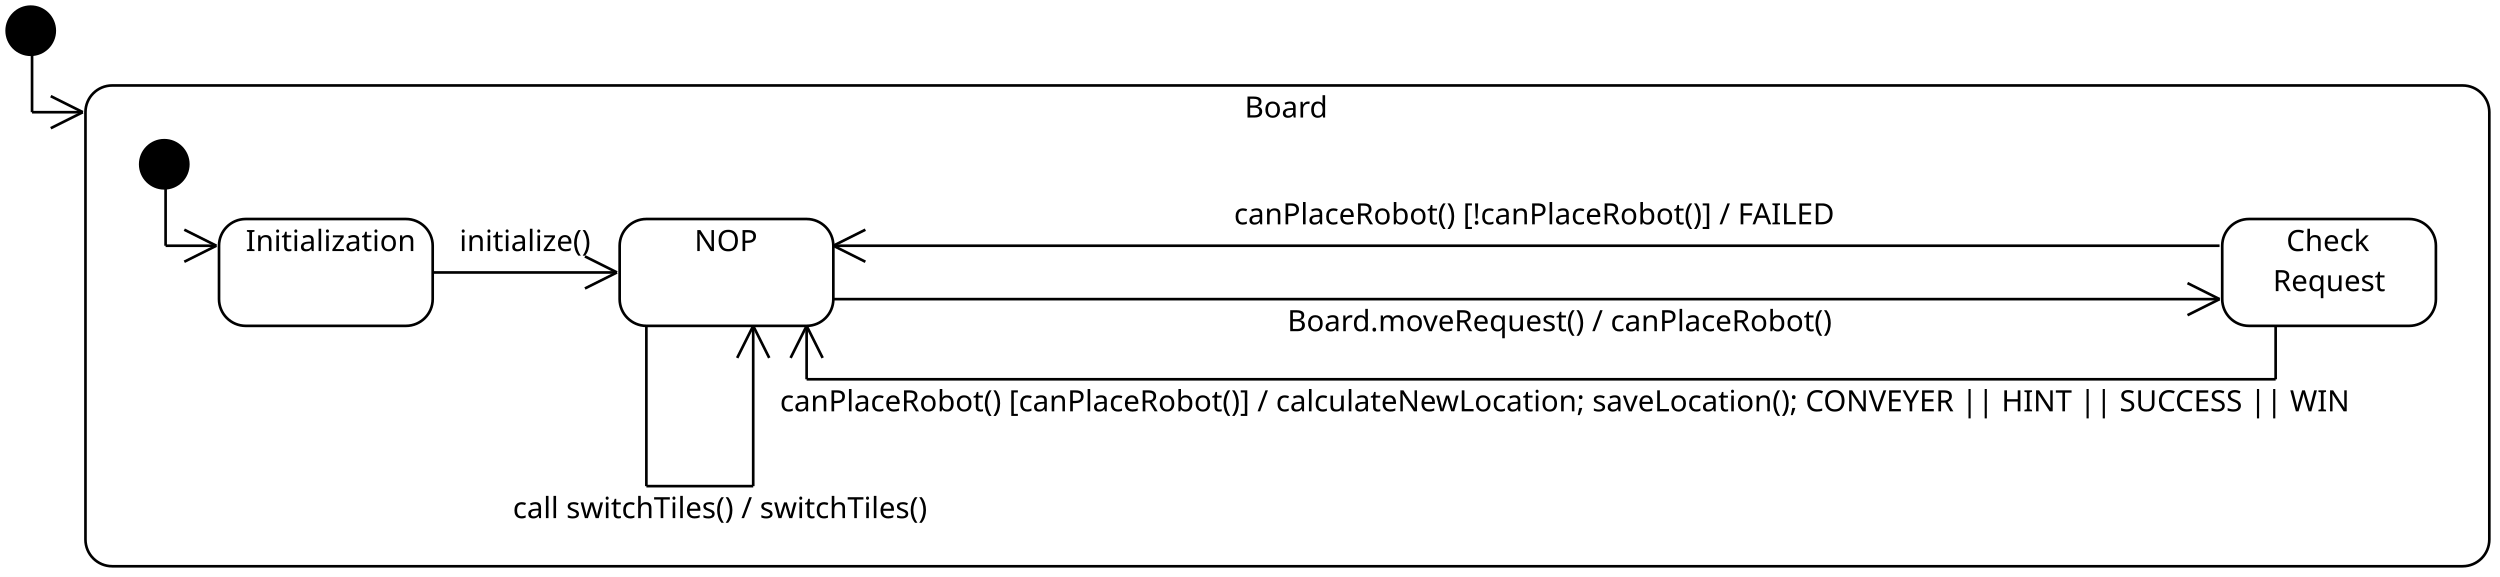
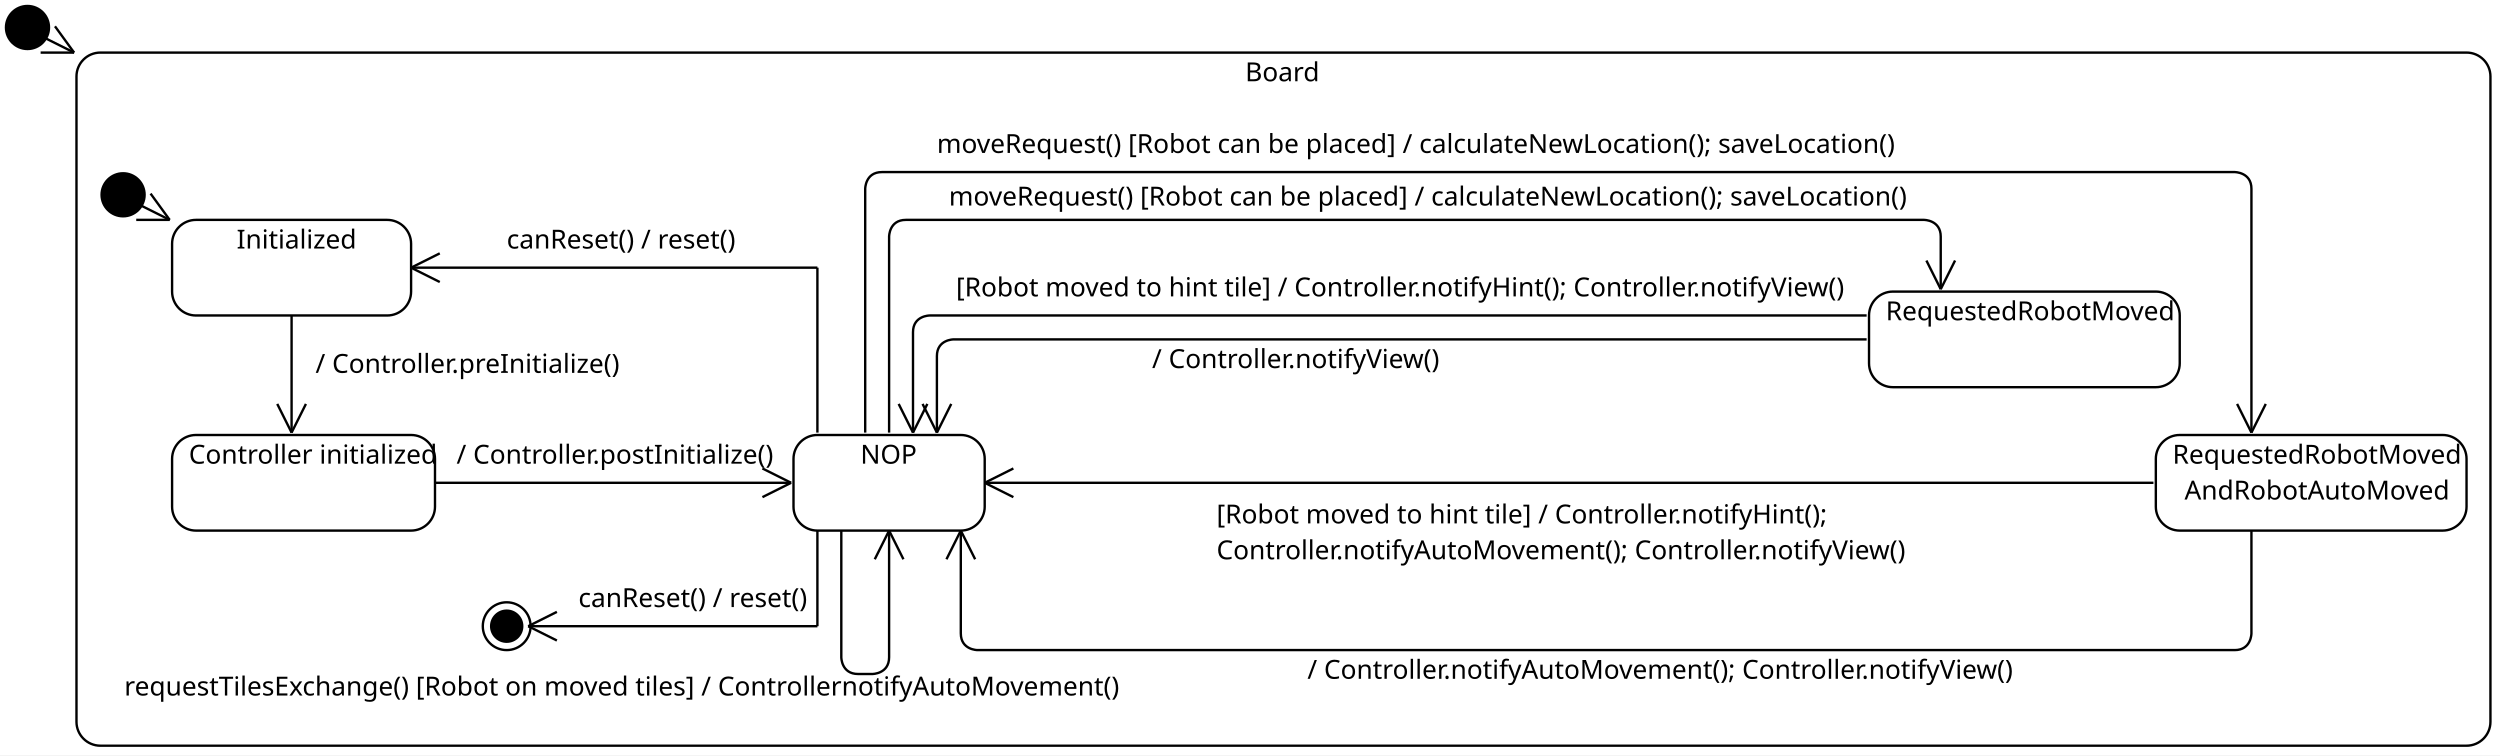
- <svg xmlns="http://www.w3.org/2000/svg" fill-opacity="0" color-rendering="auto" color-interpolation="auto" stroke="rgb(0,0,0)" text-rendering="auto" stroke-linecap="square" width="936" stroke-miterlimit="10" stroke-opacity="0" shape-rendering="auto" fill="rgb(0,0,0)" stroke-dasharray="none" font-weight="normal" stroke-width="1" height="216" font-family="'Dialog'" font-style="normal" stroke-linejoin="miter" font-size="12" stroke-dashoffset="0" image-rendering="auto">
+ <svg xmlns="http://www.w3.org/2000/svg" fill-opacity="0" color-rendering="auto" color-interpolation="auto" stroke="rgb(0,0,0)" text-rendering="auto" stroke-linecap="square" width="1046" stroke-miterlimit="10" stroke-opacity="0" shape-rendering="auto" fill="rgb(0,0,0)" stroke-dasharray="none" font-weight="normal" stroke-width="1" height="316" font-family="'Dialog'" font-style="normal" stroke-linejoin="miter" font-size="12" stroke-dashoffset="0" image-rendering="auto">
  <defs id="genericDefs" />
  <g>
    <defs id="defs1">
      <clipPath clipPathUnits="userSpaceOnUse" id="clipPath1">
-         <path d="M-7 -7 L911 -7 L911 191 L-7 191 L-7 -7 Z" />
+         <path d="M-7 -7 L31 -7 L31 31 L-7 31 L-7 -7 Z" />
      </clipPath>
      <clipPath clipPathUnits="userSpaceOnUse" id="clipPath2">
-         <path d="M-7 -7 L31 -7 L31 31 L-7 31 L-7 -7 Z" />
+         <path d="M-7 -7 L1021 -7 L1021 301 L-7 301 L-7 -7 Z" />
      </clipPath>
      <clipPath clipPathUnits="userSpaceOnUse" id="clipPath3">
-         <path d="M-7 -7 L911 -7 L911 176 L-7 176 L-7 -7 Z" />
+         <path d="M-7 -7 L1021 -7 L1021 281 L-7 281 L-7 -7 Z" />
      </clipPath>
      <clipPath clipPathUnits="userSpaceOnUse" id="clipPath4">
+         <path d="M-7 -7 L111 -7 L111 51 L-7 51 L-7 -7 Z" />
+       </clipPath>
+       <clipPath clipPathUnits="userSpaceOnUse" id="clipPath5">
        <path d="M-7 -7 L91 -7 L91 51 L-7 51 L-7 -7 Z" />
      </clipPath>
-       <clipPath clipPathUnits="userSpaceOnUse" id="clipPath5">
-         <path d="M-80 -30 L160 -30 L160 60 L-80 60 L-80 -30 Z" />
-       </clipPath>
      <clipPath clipPathUnits="userSpaceOnUse" id="clipPath6">
+         <path d="M-7 -7 L121 -7 L121 51 L-7 51 L-7 -7 Z" />
+       </clipPath>
+       <clipPath clipPathUnits="userSpaceOnUse" id="clipPath7">
+         <path d="M-7 -7 L141 -7 L141 51 L-7 51 L-7 -7 Z" />
+       </clipPath>
+       <clipPath clipPathUnits="userSpaceOnUse" id="clipPath8">
+         <path d="M-130 -30 L260 -30 L260 60 L-130 60 L-130 -30 Z" />
+       </clipPath>
+       <clipPath clipPathUnits="userSpaceOnUse" id="clipPath9">
+         <path d="M-130 -15 L260 -15 L260 30 L-130 30 L-130 -15 Z" />
+       </clipPath>
+       <clipPath clipPathUnits="userSpaceOnUse" id="clipPath10">
+         <path d="M-110 -15 L220 -15 L220 30 L-110 30 L-110 -15 Z" />
+       </clipPath>
+       <clipPath clipPathUnits="userSpaceOnUse" id="clipPath11">
        <path d="M-80 -15 L160 -15 L160 30 L-80 30 L-80 -15 Z" />
      </clipPath>
-       <clipPath clipPathUnits="userSpaceOnUse" id="clipPath7">
-         <path d="M-900 -15 L1800 -15 L1800 30 L-900 30 L-900 -15 Z" />
-       </clipPath>
-       <clipPath clipPathUnits="userSpaceOnUse" id="clipPath8">
-         <path d="M0 0 L123 0 L123 126 L0 126 L0 0 Z" />
-       </clipPath>
-       <clipPath clipPathUnits="userSpaceOnUse" id="clipPath9">
-         <path d="M0 0 L173 0 L173 104 L0 104 L0 0 Z" />
-       </clipPath>
-       <clipPath clipPathUnits="userSpaceOnUse" id="clipPath10">
-         <path d="M0 0 L623 0 L623 104 L0 104 L0 0 Z" />
-       </clipPath>
-       <clipPath clipPathUnits="userSpaceOnUse" id="clipPath11">
-         <path d="M0 0 L654 0 L654 124 L0 124 L0 0 Z" />
-       </clipPath>
      <clipPath clipPathUnits="userSpaceOnUse" id="clipPath12">
-         <path d="M0 0 L144 0 L144 164 L0 164 L0 0 Z" />
+         <path d="M-100 -15 L200 -15 L200 30 L-100 30 L-100 -15 Z" />
      </clipPath>
      <clipPath clipPathUnits="userSpaceOnUse" id="clipPath13">
-         <path d="M-172 -16 L344 -16 L344 32 L-172 32 L-172 -16 Z" />
+         <path d="M-1010 -15 L2020 -15 L2020 30 L-1010 30 L-1010 -15 Z" />
      </clipPath>
      <clipPath clipPathUnits="userSpaceOnUse" id="clipPath14">
-         <path d="M-592 -16 L1184 -16 L1184 32 L-592 32 L-592 -16 Z" />
+         <path d="M0 0 L124 0 L124 164 L0 164 L0 0 Z" />
      </clipPath>
      <clipPath clipPathUnits="userSpaceOnUse" id="clipPath15">
-         <path d="M-244 -16 L488 -16 L488 32 L-244 32 L-244 -16 Z" />
+         <path d="M0 0 L274 0 L274 173 L0 173 L0 0 Z" />
      </clipPath>
      <clipPath clipPathUnits="userSpaceOnUse" id="clipPath16">
-         <path d="M-220 -16 L440 -16 L440 32 L-220 32 L-220 -16 Z" />
+         <path d="M0 0 L684 0 L684 213 L0 213 L0 0 Z" />
      </clipPath>
      <clipPath clipPathUnits="userSpaceOnUse" id="clipPath17">
-         <path d="M-66 -15 L132 -15 L132 30 L-66 30 L-66 -15 Z" />
+         <path d="M0 0 L593 0 L593 104 L0 104 L0 0 Z" />
+       </clipPath>
+       <clipPath clipPathUnits="userSpaceOnUse" id="clipPath18">
+         <path d="M0 0 L644 0 L644 154 L0 154 L0 0 Z" />
+       </clipPath>
+       <clipPath clipPathUnits="userSpaceOnUse" id="clipPath19">
+         <path d="M0 0 L116 0 L116 110 L0 110 L0 0 Z" />
+       </clipPath>
+       <clipPath clipPathUnits="userSpaceOnUse" id="clipPath20">
+         <path d="M0 0 L225 0 L225 144 L0 144 L0 0 Z" />
+       </clipPath>
+       <clipPath clipPathUnits="userSpaceOnUse" id="clipPath21">
+         <path d="M0 0 L503 0 L503 153 L0 153 L0 0 Z" />
+       </clipPath>
+       <clipPath clipPathUnits="userSpaceOnUse" id="clipPath22">
+         <path d="M0 0 L493 0 L493 143 L0 143 L0 0 Z" />
+       </clipPath>
+       <clipPath clipPathUnits="userSpaceOnUse" id="clipPath23">
+         <path d="M0 0 L104 0 L104 153 L0 153 L0 0 Z" />
+       </clipPath>
+       <clipPath clipPathUnits="userSpaceOnUse" id="clipPath24">
+         <path d="M0 0 L253 0 L253 104 L0 104 L0 0 Z" />
+       </clipPath>
+       <clipPath clipPathUnits="userSpaceOnUse" id="clipPath25">
+         <path d="M0 0 L544 0 L544 193 L0 193 L0 0 Z" />
+       </clipPath>
+       <clipPath clipPathUnits="userSpaceOnUse" id="clipPath26">
+         <path d="M-438 -20 L876 -20 L876 40 L-438 40 L-438 -20 Z" />
+       </clipPath>
+       <clipPath clipPathUnits="userSpaceOnUse" id="clipPath27">
+         <path d="M-145 -16 L290 -16 L290 32 L-145 32 L-145 -16 Z" />
+       </clipPath>
+       <clipPath clipPathUnits="userSpaceOnUse" id="clipPath28">
+         <path d="M-140 -15 L280 -15 L280 30 L-140 30 L-140 -15 Z" />
+       </clipPath>
+       <clipPath clipPathUnits="userSpaceOnUse" id="clipPath29">
+         <path d="M-134 -16 L268 -16 L268 32 L-134 32 L-134 -16 Z" />
+       </clipPath>
+       <clipPath clipPathUnits="userSpaceOnUse" id="clipPath30">
+         <path d="M-369 -16 L738 -16 L738 32 L-369 32 L-369 -16 Z" />
+       </clipPath>
+       <clipPath clipPathUnits="userSpaceOnUse" id="clipPath31">
+         <path d="M-115 -16 L230 -16 L230 32 L-115 32 L-115 -16 Z" />
+       </clipPath>
+       <clipPath clipPathUnits="userSpaceOnUse" id="clipPath32">
+         <path d="M-302 -15 L604 -15 L604 30 L-302 30 L-302 -15 Z" />
+       </clipPath>
+       <clipPath clipPathUnits="userSpaceOnUse" id="clipPath33">
+         <path d="M-390 -40 L780 -40 L780 80 L-390 80 L-390 -40 Z" />
+       </clipPath>
+       <clipPath clipPathUnits="userSpaceOnUse" id="clipPath34">
+         <path d="M-407 -15 L814 -15 L814 30 L-407 30 L-407 -15 Z" />
+       </clipPath>
+       <clipPath clipPathUnits="userSpaceOnUse" id="clipPath35">
+         <path d="M-116 -16 L232 -16 L232 32 L-116 32 L-116 -16 Z" />
+       </clipPath>
+       <clipPath clipPathUnits="userSpaceOnUse" id="clipPath36">
+         <path d="M-413 -15 L826 -15 L826 30 L-413 30 L-413 -15 Z" />
      </clipPath>
    </defs>
    <g fill="white" text-rendering="geometricPrecision" fill-opacity="1" stroke-opacity="1" stroke="white">
-       <rect x="0" width="936" height="216" y="0" stroke="none" />
-     </g>
-     <g font-size="11" stroke-linecap="butt" transform="translate(32,32)" fill-opacity="1" fill="black" text-rendering="geometricPrecision" font-family="sans-serif" stroke-linejoin="round" stroke="black" stroke-opacity="1" stroke-miterlimit="0">
-       <rect x="0" y="0" clip-path="url(#clipPath1)" fill="none" width="900" rx="10" ry="10" height="180" />
+       <rect x="0" width="1046" height="316" y="0" stroke="none" />
    </g>
    <g font-size="11" transform="translate(2,2)" fill-opacity="1" fill="black" text-rendering="geometricPrecision" font-family="sans-serif" stroke="black" stroke-opacity="1">
-       <circle r="9.5" clip-path="url(#clipPath2)" cx="9.5" cy="9.5" stroke="none" />
-     </g>
-     <g font-size="11" stroke-linecap="butt" transform="translate(82,82)" fill-opacity="1" fill="black" text-rendering="geometricPrecision" font-family="sans-serif" stroke-linejoin="round" stroke="black" stroke-opacity="1" stroke-miterlimit="0">
-       <rect x="0" y="0" clip-path="url(#clipPath4)" fill="none" width="80" rx="10" ry="10" height="40" />
-     </g>
-     <g font-size="11" transform="translate(52,52)" fill-opacity="1" fill="black" text-rendering="geometricPrecision" font-family="sans-serif" stroke="black" stroke-opacity="1">
-       <circle r="9.5" clip-path="url(#clipPath2)" cx="9.5" cy="9.5" stroke="none" />
-     </g>
-     <g font-size="11" stroke-linecap="butt" transform="translate(232,82)" fill-opacity="1" fill="black" text-rendering="geometricPrecision" font-family="sans-serif" stroke-linejoin="round" stroke="black" stroke-opacity="1" stroke-miterlimit="0">
-       <rect x="0" y="0" clip-path="url(#clipPath4)" fill="none" width="80" rx="10" ry="10" height="40" />
-     </g>
-     <g font-size="11" stroke-linecap="butt" transform="translate(832,82)" fill-opacity="1" fill="black" text-rendering="geometricPrecision" font-family="sans-serif" stroke-linejoin="round" stroke="black" stroke-opacity="1" stroke-miterlimit="0">
-       <rect x="0" y="0" clip-path="url(#clipPath4)" fill="none" width="80" rx="10" ry="10" height="40" />
-     </g>
-     <g font-size="11" transform="translate(832,82)" fill-opacity="1" fill="black" text-rendering="geometricPrecision" font-family="sans-serif" stroke="black" stroke-opacity="1">
-       <text x="24" xml:space="preserve" y="12" clip-path="url(#clipPath5)" stroke="none">Check</text>
-       <text x="19" xml:space="preserve" y="27" clip-path="url(#clipPath5)" stroke="none">Request</text>
-     </g>
-     <g font-size="11" transform="translate(232,82)" fill-opacity="1" fill="black" text-rendering="geometricPrecision" font-family="sans-serif" stroke="black" stroke-opacity="1">
-       <text x="28" xml:space="preserve" y="12" clip-path="url(#clipPath6)" stroke="none">NOP</text>
-     </g>
-     <g font-size="11" transform="translate(82,82)" fill-opacity="1" fill="black" text-rendering="geometricPrecision" font-family="sans-serif" stroke="black" stroke-opacity="1">
-       <text x="10" xml:space="preserve" y="12" clip-path="url(#clipPath6)" stroke="none">Initialization</text>
-     </g>
-     <g font-size="11" transform="translate(32,32)" fill-opacity="1" fill="black" text-rendering="geometricPrecision" font-family="sans-serif" stroke="black" stroke-opacity="1">
-       <text x="434" xml:space="preserve" y="12" clip-path="url(#clipPath7)" stroke="none">Board</text>
-     </g>
-     <g font-size="11" stroke-linecap="butt" transform="translate(-38,-30)" fill-opacity="1" fill="black" text-rendering="geometricPrecision" font-family="sans-serif" stroke-linejoin="round" stroke="black" stroke-opacity="1">
-       <line y2="72" fill="none" x1="50" clip-path="url(#clipPath8)" x2="50" y1="50" />
-       <line y2="72" fill="none" x1="50" clip-path="url(#clipPath8)" x2="69" y1="72" />
-       <line y2="66" fill="none" x1="69" clip-path="url(#clipPath8)" x2="57" y1="72" />
-       <line y2="78" fill="none" x1="69" clip-path="url(#clipPath8)" x2="57" y1="72" />
-     </g>
-     <g font-size="11" stroke-linecap="butt" transform="translate(12,20)" fill-opacity="1" fill="black" text-rendering="geometricPrecision" font-family="sans-serif" stroke-linejoin="round" stroke="black" stroke-opacity="1">
-       <line y2="72" fill="none" x1="50" clip-path="url(#clipPath8)" x2="50" y1="50" />
-       <line y2="72" fill="none" x1="50" clip-path="url(#clipPath8)" x2="69" y1="72" />
-       <line y2="66" fill="none" x1="69" clip-path="url(#clipPath8)" x2="57" y1="72" />
-       <line y2="78" fill="none" x1="69" clip-path="url(#clipPath8)" x2="57" y1="72" />
-     </g>
-     <g font-size="11" stroke-linecap="butt" transform="translate(112,52)" fill-opacity="1" fill="black" text-rendering="geometricPrecision" font-family="sans-serif" stroke-linejoin="round" stroke="black" stroke-opacity="1">
-       <line y2="50" fill="none" x1="50" clip-path="url(#clipPath9)" x2="119" y1="50" />
-       <line y2="44" fill="none" x1="119" clip-path="url(#clipPath9)" x2="107" y1="50" />
-       <line y2="56" fill="none" x1="119" clip-path="url(#clipPath9)" x2="107" y1="50" />
-     </g>
-     <g font-size="11" stroke-linecap="butt" transform="translate(262,62)" fill-opacity="1" fill="black" text-rendering="geometricPrecision" font-family="sans-serif" stroke-linejoin="round" stroke="black" stroke-opacity="1">
-       <line y2="50" fill="none" x1="50" clip-path="url(#clipPath10)" x2="569" y1="50" />
-       <line y2="44" fill="none" x1="569" clip-path="url(#clipPath10)" x2="557" y1="50" />
-       <line y2="56" fill="none" x1="569" clip-path="url(#clipPath10)" x2="557" y1="50" />
-     </g>
-     <g font-size="11" stroke-linecap="butt" transform="translate(262,42)" fill-opacity="1" fill="black" text-rendering="geometricPrecision" font-family="sans-serif" stroke-linejoin="round" stroke="black" stroke-opacity="1">
-       <line y2="50" fill="none" x1="569" clip-path="url(#clipPath10)" x2="50" y1="50" />
-       <line y2="56" fill="none" x1="50" clip-path="url(#clipPath10)" x2="62" y1="50" />
-       <line y2="44" fill="none" x1="50" clip-path="url(#clipPath10)" x2="62" y1="50" />
-     </g>
-     <g font-size="11" stroke-linecap="butt" transform="translate(252,72)" fill-opacity="1" fill="black" text-rendering="geometricPrecision" font-family="sans-serif" stroke-linejoin="round" stroke="black" stroke-opacity="1">
-       <line y2="70" fill="none" x1="600" clip-path="url(#clipPath11)" x2="600" y1="50" />
-       <line y2="70" fill="none" x1="600" clip-path="url(#clipPath11)" x2="50" y1="70" />
-       <line y2="50" fill="none" x1="50" clip-path="url(#clipPath11)" x2="50" y1="70" />
-       <line y2="62" fill="none" x1="50" clip-path="url(#clipPath11)" x2="44" y1="50" />
-       <line y2="62" fill="none" x1="50" clip-path="url(#clipPath11)" x2="56" y1="50" />
-     </g>
-     <g font-size="11" stroke-linecap="butt" transform="translate(192,72)" fill-opacity="1" fill="black" text-rendering="geometricPrecision" font-family="sans-serif" stroke-linejoin="round" stroke="black" stroke-opacity="1">
-       <line y2="110" fill="none" x1="50" clip-path="url(#clipPath12)" x2="50" y1="50" />
-       <line y2="110" fill="none" x1="50" clip-path="url(#clipPath12)" x2="90" y1="110" />
-       <line y2="50" fill="none" x1="90" clip-path="url(#clipPath12)" x2="90" y1="110" />
-       <line y2="62" fill="none" x1="90" clip-path="url(#clipPath12)" x2="84" y1="50" />
-       <line y2="62" fill="none" x1="90" clip-path="url(#clipPath12)" x2="96" y1="50" />
-     </g>
-     <g font-size="11" transform="translate(182,182)" fill-opacity="1" fill="black" text-rendering="geometricPrecision" font-family="sans-serif" stroke="black" stroke-opacity="1">
-       <text x="10" xml:space="preserve" y="12" clip-path="url(#clipPath13)" stroke="none">call switchTiles() / switchTiles()</text>
-     </g>
-     <g font-size="11" transform="translate(282,142)" fill-opacity="1" fill="black" text-rendering="geometricPrecision" font-family="sans-serif" stroke="black" stroke-opacity="1">
-       <text x="10" xml:space="preserve" y="12" clip-path="url(#clipPath14)" stroke="none">canPlaceRobot() [canPlaceRobot()] / calculateNewLocation; saveLocation(); CONVEYER || HINT || SUCCESS || WIN</text>
-     </g>
-     <g font-size="11" transform="translate(452,72)" fill-opacity="1" fill="black" text-rendering="geometricPrecision" font-family="sans-serif" stroke="black" stroke-opacity="1">
-       <text x="10" xml:space="preserve" y="12" clip-path="url(#clipPath15)" stroke="none">canPlaceRobot() [!canPlaceRobot()] / FAILED</text>
-     </g>
-     <g font-size="11" transform="translate(472,112)" fill-opacity="1" fill="black" text-rendering="geometricPrecision" font-family="sans-serif" stroke="black" stroke-opacity="1">
-       <text x="10" xml:space="preserve" y="12" clip-path="url(#clipPath16)" stroke="none">Board.moveRequest() / canPlaceRobot()</text>
-     </g>
-     <g font-size="11" transform="translate(162,82)" fill-opacity="1" fill="black" text-rendering="geometricPrecision" font-family="sans-serif" stroke="black" stroke-opacity="1">
-       <text x="10" xml:space="preserve" y="12" clip-path="url(#clipPath17)" stroke="none">initialize()</text>
-     </g>
-     <g font-size="10" transform="rotate(-45) translate(-153.1481,0)" fill-opacity="1" fill="rgb(120,120,120)" text-rendering="geometricPrecision" stroke="rgb(120,120,120)" stroke-opacity="1" />
+       <circle r="9.5" clip-path="url(#clipPath1)" cx="9.5" cy="9.5" stroke="none" />
+     </g>
+     <g font-size="11" stroke-linecap="butt" transform="translate(32,22)" fill-opacity="1" fill="black" text-rendering="geometricPrecision" font-family="sans-serif" stroke-linejoin="round" stroke="black" stroke-opacity="1" stroke-miterlimit="0">
+       <rect x="0" y="0" clip-path="url(#clipPath2)" fill="none" width="1010" rx="10" ry="10" height="290" />
+     </g>
+     <g font-size="11" stroke-linecap="butt" transform="translate(72,92)" fill-opacity="1" fill="black" text-rendering="geometricPrecision" font-family="sans-serif" stroke-linejoin="round" stroke="black" stroke-opacity="1" stroke-miterlimit="0">
+       <rect x="0" y="0" clip-path="url(#clipPath4)" fill="none" width="100" rx="10" ry="10" height="40" />
+     </g>
+     <g font-size="11" transform="translate(42,72)" fill-opacity="1" fill="black" text-rendering="geometricPrecision" font-family="sans-serif" stroke="black" stroke-opacity="1">
+       <circle r="9.5" clip-path="url(#clipPath1)" cx="9.5" cy="9.5" stroke="none" />
+     </g>
+     <g font-size="11" stroke-linecap="butt" transform="translate(332,182)" fill-opacity="1" fill="black" text-rendering="geometricPrecision" font-family="sans-serif" stroke-linejoin="round" stroke="black" stroke-opacity="1" stroke-miterlimit="0">
+       <rect x="0" y="0" clip-path="url(#clipPath5)" fill="none" width="80" rx="10" ry="10" height="40" />
+     </g>
+     <g font-size="11" transform="translate(72,182)" fill-opacity="1" fill="white" text-rendering="geometricPrecision" font-family="sans-serif" stroke="white" stroke-opacity="1">
+       <rect x="0" y="0" clip-path="url(#clipPath6)" width="110" rx="10" ry="10" height="40" stroke="none" />
+     </g>
+     <g font-size="11" stroke-linecap="butt" transform="translate(72,182)" fill-opacity="1" fill="black" text-rendering="geometricPrecision" font-family="sans-serif" stroke-linejoin="round" stroke="black" stroke-opacity="1" stroke-miterlimit="0">
+       <rect x="0" y="0" clip-path="url(#clipPath6)" fill="none" width="110" rx="10" ry="10" height="40" />
+     </g>
+     <g font-size="11" transform="translate(782,122)" fill-opacity="1" fill="white" text-rendering="geometricPrecision" font-family="sans-serif" stroke="white" stroke-opacity="1">
+       <rect x="0" y="0" clip-path="url(#clipPath7)" width="130" rx="10" ry="10" height="40" stroke="none" />
+     </g>
+     <g font-size="11" stroke-linecap="butt" transform="translate(782,122)" fill-opacity="1" fill="black" text-rendering="geometricPrecision" font-family="sans-serif" stroke-linejoin="round" stroke="black" stroke-opacity="1" stroke-miterlimit="0">
+       <rect x="0" y="0" clip-path="url(#clipPath7)" fill="none" width="130" rx="10" ry="10" height="40" />
+     </g>
+     <g font-size="11" transform="translate(902,182)" fill-opacity="1" fill="white" text-rendering="geometricPrecision" font-family="sans-serif" stroke="white" stroke-opacity="1">
+       <rect x="0" y="0" clip-path="url(#clipPath7)" width="130" rx="10" ry="10" height="40" stroke="none" />
+     </g>
+     <g font-size="11" stroke-linecap="butt" transform="translate(902,182)" fill-opacity="1" fill="black" text-rendering="geometricPrecision" font-family="sans-serif" stroke-linejoin="round" stroke="black" stroke-opacity="1" stroke-miterlimit="0">
+       <rect x="0" y="0" clip-path="url(#clipPath7)" fill="none" width="130" rx="10" ry="10" height="40" />
+     </g>
+     <g font-size="11" transform="translate(202,252)" fill-opacity="1" fill="black" text-rendering="geometricPrecision" font-family="sans-serif" stroke="black" stroke-opacity="1">
+       <circle r="7" clip-path="url(#clipPath1)" cx="10" cy="10" stroke="none" />
+       <circle stroke-linecap="butt" clip-path="url(#clipPath1)" fill="none" stroke-linejoin="round" r="10" cx="10" cy="10" stroke-miterlimit="0" />
+     </g>
+     <g font-size="11" transform="translate(902,182)" fill-opacity="1" fill="black" text-rendering="geometricPrecision" font-family="sans-serif" stroke="black" stroke-opacity="1">
+       <text x="7" xml:space="preserve" y="12" clip-path="url(#clipPath8)" stroke="none">RequestedRobotMoved</text>
+       <text x="12" xml:space="preserve" y="27" clip-path="url(#clipPath8)" stroke="none">AndRobotAutoMoved</text>
+     </g>
+     <g font-size="11" transform="translate(782,122)" fill-opacity="1" fill="black" text-rendering="geometricPrecision" font-family="sans-serif" stroke="black" stroke-opacity="1">
+       <text x="7" xml:space="preserve" y="12" clip-path="url(#clipPath9)" stroke="none">RequestedRobotMoved</text>
+     </g>
+     <g font-size="11" transform="translate(72,182)" fill-opacity="1" fill="black" text-rendering="geometricPrecision" font-family="sans-serif" stroke="black" stroke-opacity="1">
+       <text x="7" xml:space="preserve" y="12" clip-path="url(#clipPath10)" stroke="none">Controller initialized</text>
+     </g>
+     <g font-size="11" transform="translate(332,182)" fill-opacity="1" fill="black" text-rendering="geometricPrecision" font-family="sans-serif" stroke="black" stroke-opacity="1">
+       <text x="28" xml:space="preserve" y="12" clip-path="url(#clipPath11)" stroke="none">NOP</text>
+     </g>
+     <g font-size="11" transform="translate(72,92)" fill-opacity="1" fill="black" text-rendering="geometricPrecision" font-family="sans-serif" stroke="black" stroke-opacity="1">
+       <text x="27" xml:space="preserve" y="12" clip-path="url(#clipPath12)" stroke="none">Initialized</text>
+     </g>
+     <g font-size="11" transform="translate(32,22)" fill-opacity="1" fill="black" text-rendering="geometricPrecision" font-family="sans-serif" stroke="black" stroke-opacity="1">
+       <text x="489" xml:space="preserve" y="12" clip-path="url(#clipPath13)" stroke="none">Board</text>
+     </g>
+     <g font-size="11" stroke-linecap="butt" transform="translate(302,172)" fill-opacity="1" fill="black" text-rendering="geometricPrecision" font-family="sans-serif" stroke-linejoin="round" stroke="black" stroke-opacity="1">
+       <path fill="none" d="M50 50 L50 103 C50 103 50 110 57 110 M57 110 L63 110 C63 110 70 110 70 103 M70 103 L70 50" clip-path="url(#clipPath14)" />
+       <line y2="62" fill="none" x1="70" clip-path="url(#clipPath14)" x2="64" y1="50" />
+       <line y2="62" fill="none" x1="70" clip-path="url(#clipPath14)" x2="76" y1="50" />
+     </g>
+     <g font-size="11" stroke-linecap="butt" transform="translate(122,62)" fill-opacity="1" fill="black" text-rendering="geometricPrecision" font-family="sans-serif" stroke-linejoin="round" stroke="black" stroke-opacity="1">
+       <line y2="50" fill="none" x1="220" clip-path="url(#clipPath15)" x2="220" y1="119" />
+       <line y2="50" fill="none" x1="220" clip-path="url(#clipPath15)" x2="50" y1="50" />
+       <line y2="56" fill="none" x1="50" clip-path="url(#clipPath15)" x2="62" y1="50" />
+       <line y2="44" fill="none" x1="50" clip-path="url(#clipPath15)" x2="62" y1="50" />
+     </g>
+     <g font-size="11" stroke-linecap="butt" transform="translate(312,22)" fill-opacity="1" fill="black" text-rendering="geometricPrecision" font-family="sans-serif" stroke-linejoin="round" stroke="black" stroke-opacity="1">
+       <path fill="none" d="M50 159 L50 57 C50 57 50 50 57 50 M57 50 L623 50 C623 50 630 50 630 57 M630 57 L630 159" clip-path="url(#clipPath16)" />
+       <line y2="147" fill="none" x1="630" clip-path="url(#clipPath16)" x2="636" y1="159" />
+       <line y2="147" fill="none" x1="630" clip-path="url(#clipPath16)" x2="624" y1="159" />
+     </g>
+     <g font-size="11" stroke-linecap="butt" transform="translate(362,152)" fill-opacity="1" fill="black" text-rendering="geometricPrecision" font-family="sans-serif" stroke-linejoin="round" stroke="black" stroke-opacity="1">
+       <line y2="50" fill="none" x1="539" clip-path="url(#clipPath17)" x2="50" y1="50" />
+       <line y2="56" fill="none" x1="50" clip-path="url(#clipPath17)" x2="62" y1="50" />
+       <line y2="44" fill="none" x1="50" clip-path="url(#clipPath17)" x2="62" y1="50" />
+     </g>
+     <g font-size="11" stroke-linecap="butt" transform="translate(352,172)" fill-opacity="1" fill="black" text-rendering="geometricPrecision" font-family="sans-serif" stroke-linejoin="round" stroke="black" stroke-opacity="1">
+       <path fill="none" d="M590 50 L590 93 C590 93 590 100 583 100 M583 100 L57 100 C57 100 50 100 50 93 M50 93 L50 50" clip-path="url(#clipPath18)" />
+       <line y2="62" fill="none" x1="50" clip-path="url(#clipPath18)" x2="44" y1="50" />
+       <line y2="62" fill="none" x1="50" clip-path="url(#clipPath18)" x2="56" y1="50" />
+     </g>
+     <g font-size="11" stroke-linecap="butt" transform="translate(9,36)" fill-opacity="1" fill="black" text-rendering="geometricPrecision" font-family="sans-serif" stroke-linejoin="round" stroke="black" stroke-opacity="1">
+       <line y2="56" fill="none" x1="50" clip-path="url(#clipPath19)" x2="62" y1="50" />
+       <line y2="45" fill="none" x1="62" clip-path="url(#clipPath19)" x2="54" y1="56" />
+       <line y2="56" fill="none" x1="62" clip-path="url(#clipPath19)" x2="48" y1="56" />
+     </g>
+     <g font-size="11" stroke-linecap="butt" transform="translate(171,172)" fill-opacity="1" fill="black" text-rendering="geometricPrecision" font-family="sans-serif" stroke-linejoin="round" stroke="black" stroke-opacity="1">
+       <line y2="90" fill="none" x1="171" clip-path="url(#clipPath20)" x2="171" y1="50" />
+       <line y2="90" fill="none" x1="171" clip-path="url(#clipPath20)" x2="50" y1="90" />
+       <line y2="96" fill="none" x1="50" clip-path="url(#clipPath20)" x2="62" y1="90" />
+       <line y2="84" fill="none" x1="50" clip-path="url(#clipPath20)" x2="62" y1="90" />
+     </g>
+     <g font-size="11" stroke-linecap="butt" transform="translate(332,82)" fill-opacity="1" fill="black" text-rendering="geometricPrecision" font-family="sans-serif" stroke-linejoin="round" stroke="black" stroke-opacity="1">
+       <path fill="none" d="M449 50 L57 50 C57 50 50 50 50 57 M50 57 L50 99" clip-path="url(#clipPath21)" />
+       <line y2="87" fill="none" x1="50" clip-path="url(#clipPath21)" x2="56" y1="99" />
+       <line y2="87" fill="none" x1="50" clip-path="url(#clipPath21)" x2="44" y1="99" />
+     </g>
+     <g font-size="11" stroke-linecap="butt" transform="translate(342,92)" fill-opacity="1" fill="black" text-rendering="geometricPrecision" font-family="sans-serif" stroke-linejoin="round" stroke="black" stroke-opacity="1">
+       <path fill="none" d="M439 50 L57 50 C57 50 50 50 50 57 M50 57 L50 89" clip-path="url(#clipPath22)" />
+       <line y2="77" fill="none" x1="50" clip-path="url(#clipPath22)" x2="56" y1="89" />
+       <line y2="77" fill="none" x1="50" clip-path="url(#clipPath22)" x2="44" y1="89" />
+     </g>
+     <g font-size="11" stroke-linecap="butt" transform="translate(72,82)" fill-opacity="1" fill="black" text-rendering="geometricPrecision" font-family="sans-serif" stroke-linejoin="round" stroke="black" stroke-opacity="1">
+       <line y2="99" fill="none" x1="50" clip-path="url(#clipPath23)" x2="50" y1="50" />
+       <line y2="87" fill="none" x1="50" clip-path="url(#clipPath23)" x2="56" y1="99" />
+       <line y2="87" fill="none" x1="50" clip-path="url(#clipPath23)" x2="44" y1="99" />
+     </g>
+     <g font-size="11" stroke-linecap="butt" transform="translate(132,152)" fill-opacity="1" fill="black" text-rendering="geometricPrecision" font-family="sans-serif" stroke-linejoin="round" stroke="black" stroke-opacity="1">
+       <line y2="50" fill="none" x1="50" clip-path="url(#clipPath24)" x2="199" y1="50" />
+       <line y2="44" fill="none" x1="199" clip-path="url(#clipPath24)" x2="187" y1="50" />
+       <line y2="56" fill="none" x1="199" clip-path="url(#clipPath24)" x2="187" y1="50" />
+     </g>
+     <g font-size="11" stroke-linecap="butt" transform="translate(-31,-34)" fill-opacity="1" fill="black" text-rendering="geometricPrecision" font-family="sans-serif" stroke-linejoin="round" stroke="black" stroke-opacity="1">
+       <line y2="56" fill="none" x1="50" clip-path="url(#clipPath19)" x2="62" y1="50" />
+       <line y2="45" fill="none" x1="62" clip-path="url(#clipPath19)" x2="54" y1="56" />
+       <line y2="56" fill="none" x1="62" clip-path="url(#clipPath19)" x2="48" y1="56" />
+     </g>
+     <g font-size="11" stroke-linecap="butt" transform="translate(322,42)" fill-opacity="1" fill="black" text-rendering="geometricPrecision" font-family="sans-serif" stroke-linejoin="round" stroke="black" stroke-opacity="1">
+       <path fill="none" d="M50 139 L50 57 C50 57 50 50 57 50 M57 50 L483 50 C483 50 490 50 490 57 M490 57 L490 79" clip-path="url(#clipPath25)" />
+       <line y2="67" fill="none" x1="490" clip-path="url(#clipPath25)" x2="496" y1="79" />
+       <line y2="67" fill="none" x1="490" clip-path="url(#clipPath25)" x2="484" y1="79" />
+     </g>
+     <g font-size="11" transform="translate(372,72)" fill-opacity="1" fill="black" text-rendering="geometricPrecision" font-family="sans-serif" stroke="black" stroke-opacity="1">
+       <text x="25" xml:space="preserve" y="14" clip-path="url(#clipPath26)" stroke="none">moveRequest() [Robot can be placed] / calculateNewLocation(); saveLocation()</text>
+     </g>
+     <g font-size="11" transform="translate(181,182)" fill-opacity="1" fill="black" text-rendering="geometricPrecision" font-family="sans-serif" stroke="black" stroke-opacity="1">
+       <text x="10" xml:space="preserve" y="12" clip-path="url(#clipPath27)" stroke="none">/ Controller.postInitialize()</text>
+     </g>
+     <g font-size="11" transform="translate(122,144)" fill-opacity="1" fill="black" text-rendering="geometricPrecision" font-family="sans-serif" stroke="black" stroke-opacity="1">
+       <text x="10" xml:space="preserve" y="12" clip-path="url(#clipPath28)" stroke="none">/ Controller.preInitialize()</text>
+     </g>
+     <g font-size="11" transform="translate(472,142)" fill-opacity="1" fill="black" text-rendering="geometricPrecision" font-family="sans-serif" stroke="black" stroke-opacity="1">
+       <text x="10" xml:space="preserve" y="12" clip-path="url(#clipPath29)" stroke="none">/ Controller.notifyView()</text>
+     </g>
+     <g font-size="11" transform="translate(390,112)" fill-opacity="1" fill="black" text-rendering="geometricPrecision" font-family="sans-serif" stroke="black" stroke-opacity="1">
+       <text x="10" xml:space="preserve" y="12" clip-path="url(#clipPath30)" stroke="none">[Robot moved to hint tile] / Controller.notifyHint(); Controller.notifyView()</text>
+     </g>
+     <g font-size="11" transform="translate(232,242)" fill-opacity="1" fill="black" text-rendering="geometricPrecision" font-family="sans-serif" stroke="black" stroke-opacity="1">
+       <text x="10" xml:space="preserve" y="12" clip-path="url(#clipPath31)" stroke="none">canReset() / reset()</text>
+     </g>
+     <g font-size="11" transform="translate(537,272)" fill-opacity="1" fill="black" text-rendering="geometricPrecision" font-family="sans-serif" stroke="black" stroke-opacity="1">
+       <text x="10" xml:space="preserve" y="12" clip-path="url(#clipPath32)" stroke="none">/ Controller.notifyAutoMovement(); Controller.notifyView()</text>
+     </g>
+     <g font-size="11" transform="translate(452,202)" fill-opacity="1" fill="black" text-rendering="geometricPrecision" font-family="sans-serif" stroke="black" stroke-opacity="1">
+       <text x="57" xml:space="preserve" y="17" clip-path="url(#clipPath33)" stroke="none">[Robot moved to hint tile] / Controller.notifyHint();</text>
+       <text x="57" xml:space="preserve" y="32" clip-path="url(#clipPath33)" stroke="none">Controller.notifyAutoMovement(); Controller.notifyView()</text>
+     </g>
+     <g font-size="11" transform="translate(382,52)" fill-opacity="1" fill="black" text-rendering="geometricPrecision" font-family="sans-serif" stroke="black" stroke-opacity="1">
+       <text x="10" xml:space="preserve" y="12" clip-path="url(#clipPath34)" stroke="none">moveRequest() [Robot can be placed] / calculateNewLocation(); saveLocation()</text>
+     </g>
+     <g font-size="11" transform="translate(202,92)" fill-opacity="1" fill="black" text-rendering="geometricPrecision" font-family="sans-serif" stroke="black" stroke-opacity="1">
+       <text x="10" xml:space="preserve" y="12" clip-path="url(#clipPath35)" stroke="none">canReset() / reset()</text>
+     </g>
+     <g font-size="11" transform="translate(42,279)" fill-opacity="1" fill="black" text-rendering="geometricPrecision" font-family="sans-serif" stroke="black" stroke-opacity="1">
+       <text x="10" xml:space="preserve" y="12" clip-path="url(#clipPath36)" stroke="none">requestTilesExchange() [Robot on moved tiles] / ControllernotifyAutoMovement()</text>
+     </g>
+     <g fill="rgb(120,120,120)" text-rendering="geometricPrecision" fill-opacity="1" font-size="10" stroke-opacity="1" stroke="rgb(120,120,120)" />
  </g>
</svg>
